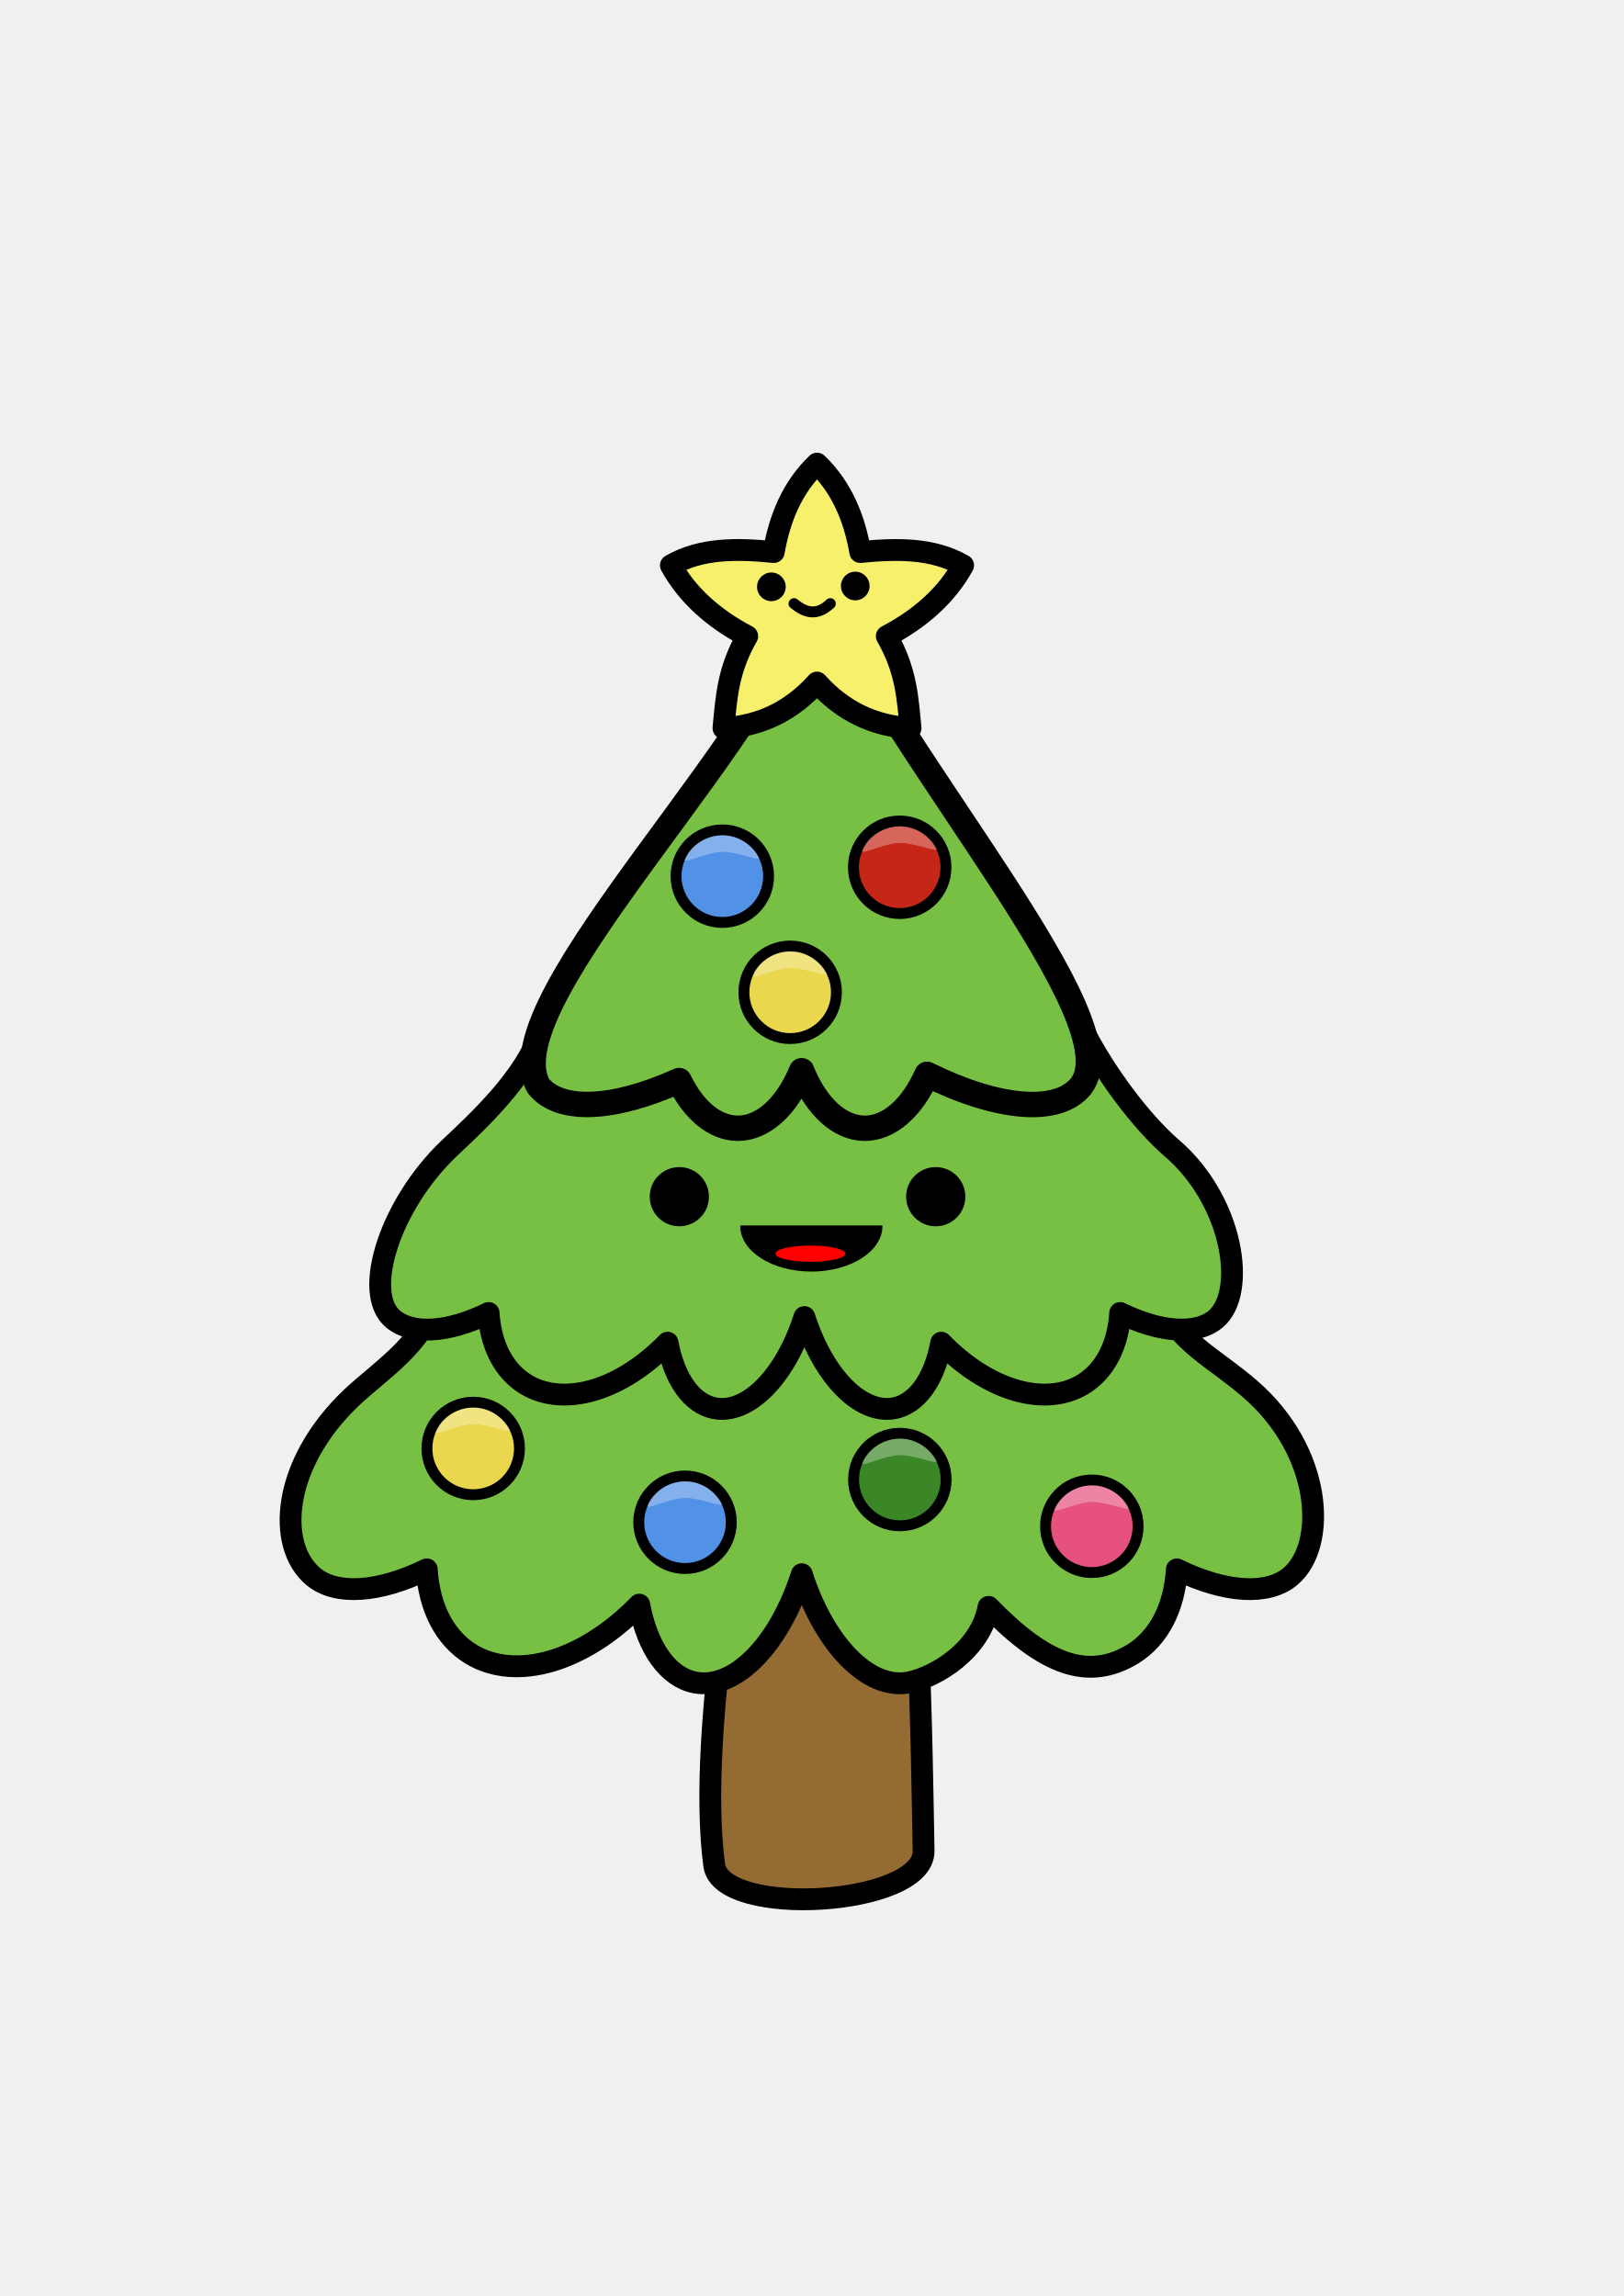
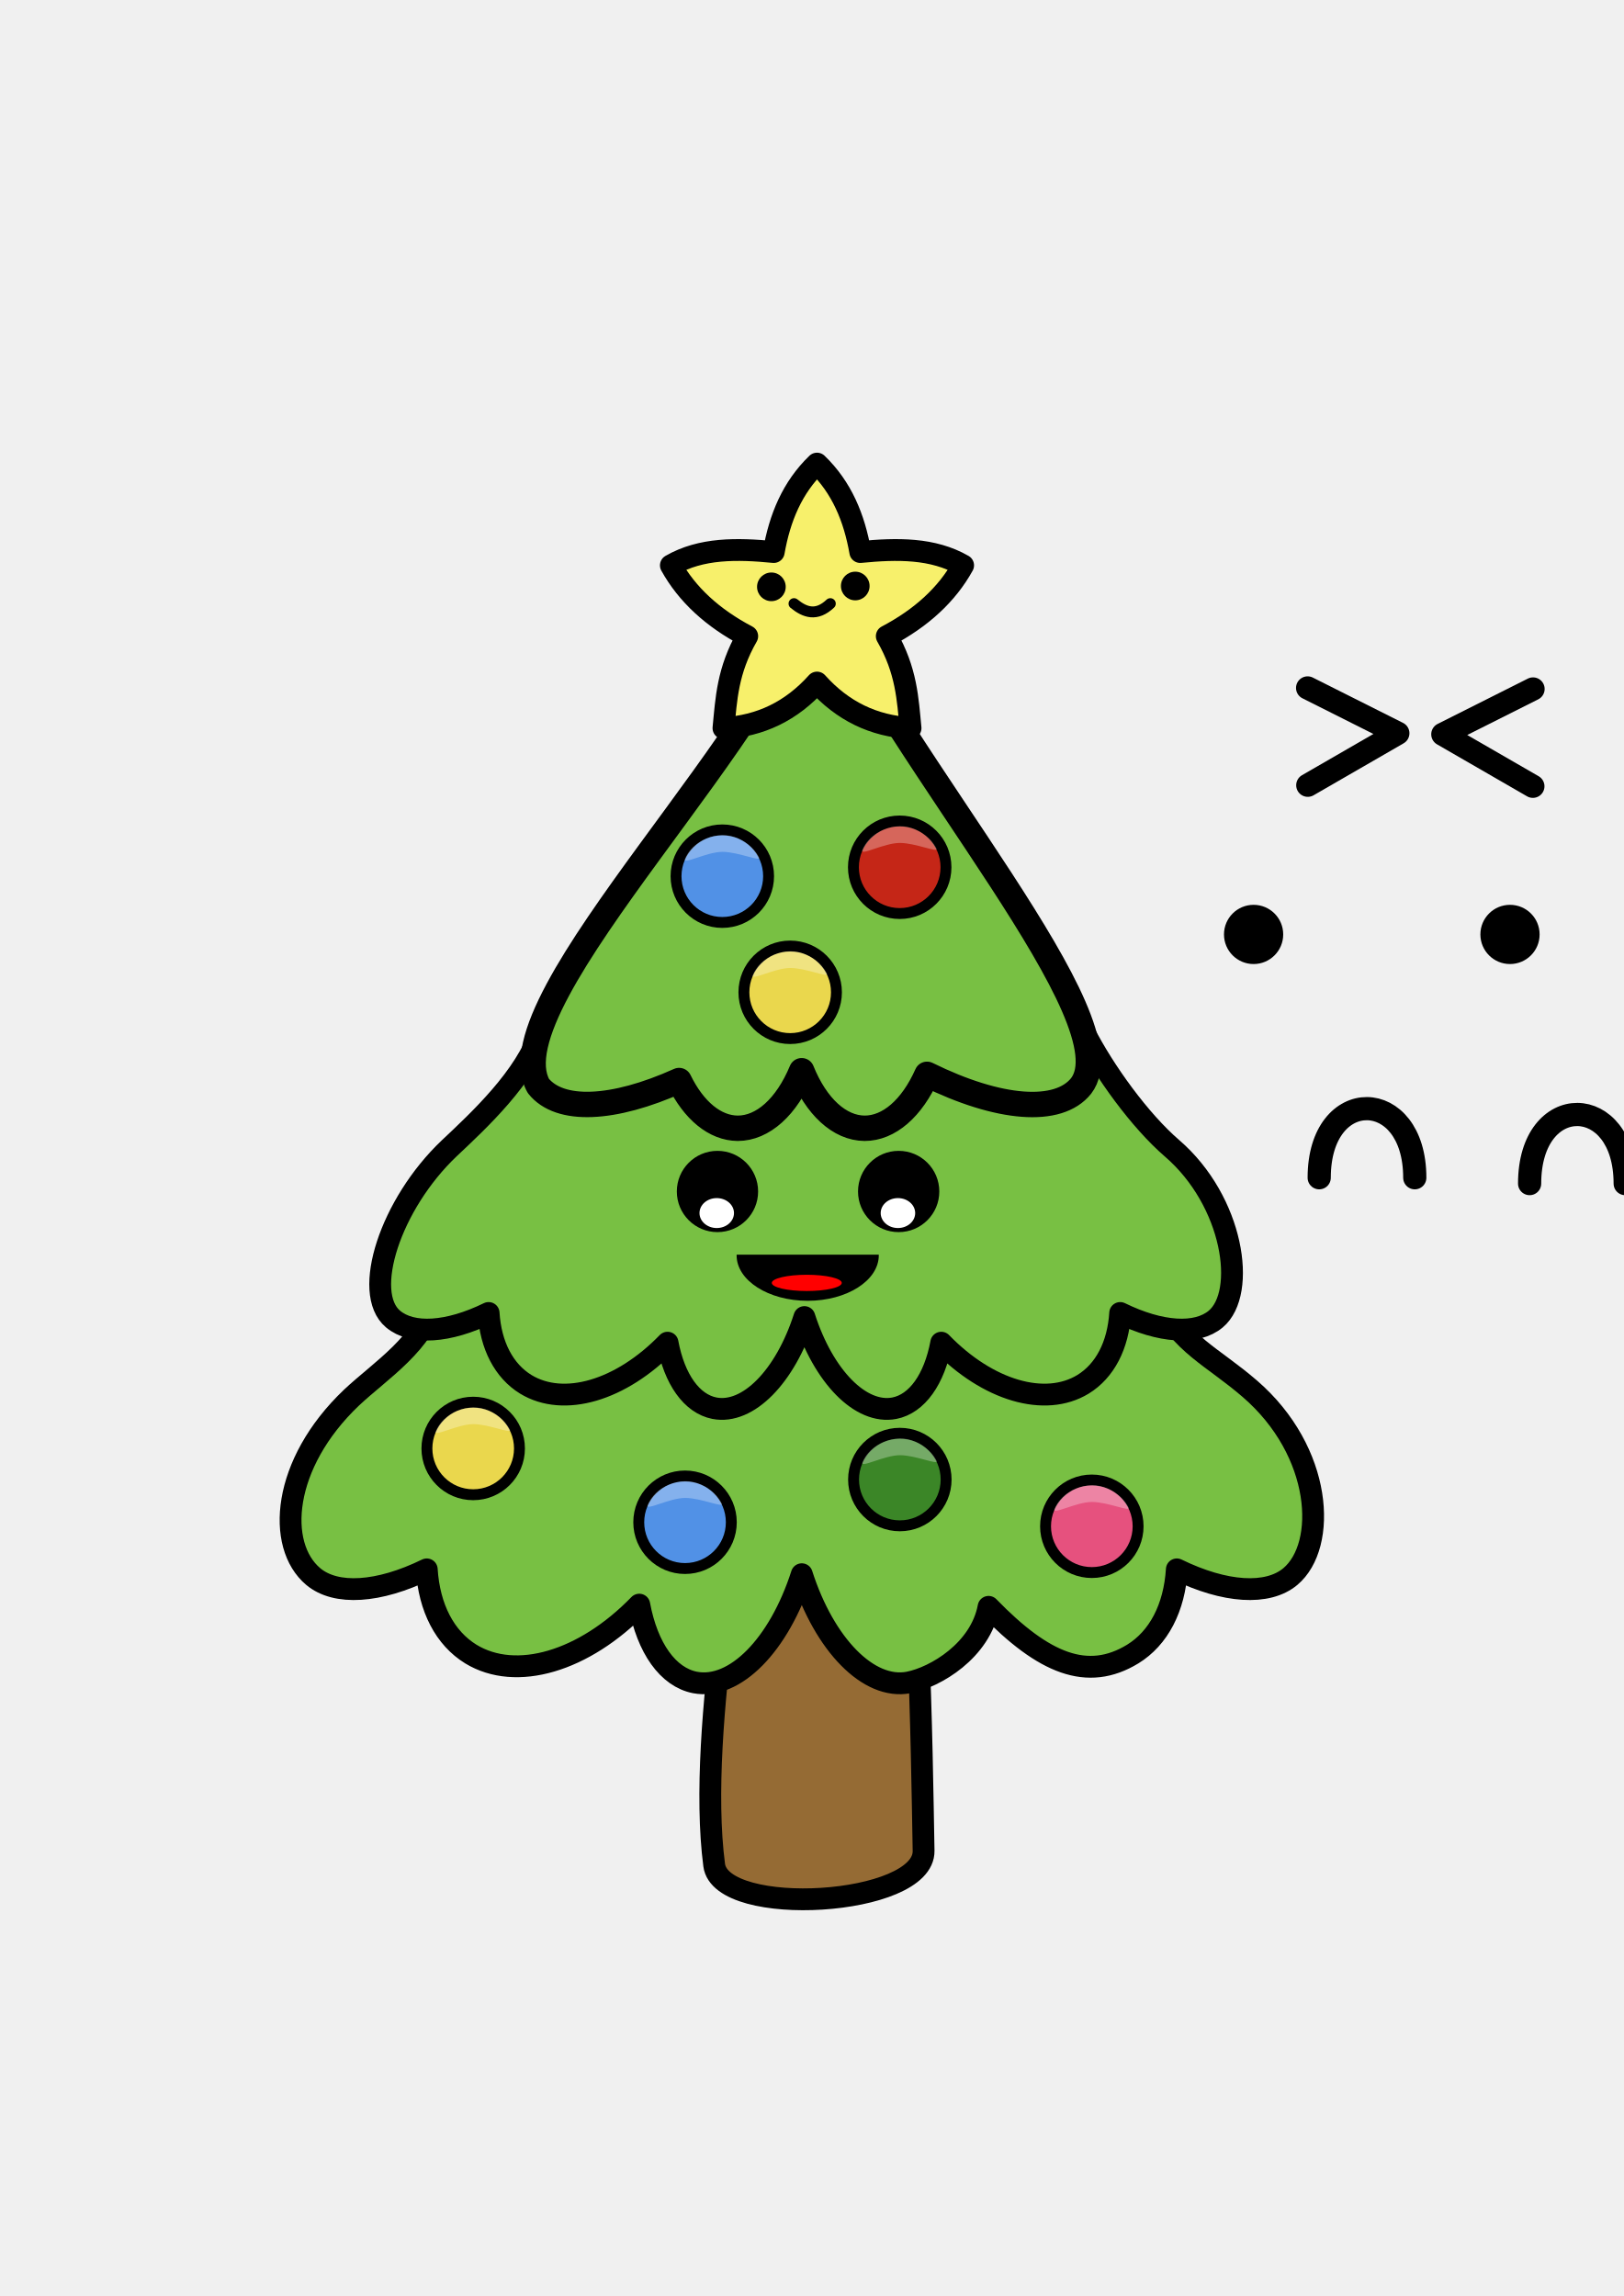
<svg xmlns="http://www.w3.org/2000/svg" width="210mm" height="297mm" viewBox="0 0 744.094 1052.362" id="svg4811" version="1.1">
  <defs id="defs4813" />
  <g id="layer1">
    <path style="fill:#78c043;fill-rule:evenodd;stroke:#000000;stroke-width:10;stroke-linecap:butt;stroke-linejoin:round;stroke-miterlimit:4;stroke-dasharray:none;stroke-opacity:1;fill-opacity:1" d="m 851.094,331.705 c 6.347,25.031 49.909,-1.297 57.818,12.804 38.936,69.425 94.663,8.532 97.119,13.545 13.137,26.806 24.083,31.25 35.023,30.414 15.09,-1.153 38.887,-41.041 38.887,-41.041 0,0 27.697,38.16 40.84,37.938 15.698,-0.264 39.836,-25.537 39.836,-25.537 47.611,24.277 83.882,20.511 97.151,-14.401 1.751,-4.608 38.578,10.176 56.986,-8.672 21.961,-22.486 -18.319,-74.532 -62.124,-108.591 -94.296,-73.317 -281.232,-42.778 -344.462,2.02 -47.513,33.663 -67.517,60.333 -57.074,101.52 z" id="path5374" />
    <path style="fill:#956b34;fill-rule:evenodd;stroke:#000000;stroke-width:10;stroke-linecap:butt;stroke-linejoin:miter;stroke-opacity:1;stroke-miterlimit:4;stroke-dasharray:none;fill-opacity:1" d="m 327.289,854.877 c -8.392,-63.752 15.543,-174.235 14.142,-188.393 -1.737,-17.548 66.961,-12.69 69.701,-4.041 9.988,31.535 11.264,138.782 12.122,185.868 0.464,25.443 -92.758,30.928 -95.965,6.566 z" id="path5535" />
    <path style="fill:#78c043;fill-opacity:1;fill-rule:evenodd;stroke:#000000;stroke-width:10;stroke-linecap:round;stroke-linejoin:round;stroke-miterlimit:4;stroke-dasharray:none;stroke-opacity:1" d="m 199.367,595.356 c -4.869,20.284 -25.006,32.731 -38.247,45.201 -32.015,30.431 -34.586,67.721 -17.579,82.043 10.408,8.732 29.972,7.496 52.029,-3.287 1.109,17.674 8.316,31.514 20.219,38.824 20.71,12.606 51.811,3.473 77.164,-22.658 3.733,20.022 13.211,33.258 25.545,35.674 18.201,3.484 38.524,-17.121 48.938,-49.617 10.413,32.497 30.736,53.103 48.938,49.619 12.335,-2.414 32.925,-14.64 36.659,-34.664 25.353,26.13 45.341,34.251 66.05,21.646 11.903,-7.31 19.111,-21.15 20.221,-38.824 22.056,10.783 41.62,12.02 52.029,3.289 17.007,-14.322 14.854,-57.23 -18.59,-86.084 -17.553,-15.144 -31.028,-19.83 -41.948,-41.162 z" id="path5395" />
    <path id="path5417" d="m 247.828,472.424 c -6.763,21.126 -28.459,41.175 -41.981,53.911 -26.958,25.624 -40.06,66.172 -25.74,78.232 8.764,7.352 25.237,6.311 43.81,-2.768 0.934,14.882 7.003,26.535 17.025,32.691 17.438,10.614 43.626,2.925 64.974,-19.079 3.144,16.859 11.124,28.004 21.509,30.038 15.326,2.934 32.438,-14.416 41.206,-41.779 8.768,27.363 25.88,44.714 41.206,41.78 10.386,-2.033 18.367,-13.178 21.511,-30.038 21.348,22.002 47.535,29.691 64.972,19.077 10.023,-6.155 16.092,-17.809 17.026,-32.691 18.572,9.079 35.045,10.121 43.81,2.769 14.32,-12.059 8.135,-53.936 -20.025,-78.232 -14.78,-12.752 -31.039,-35.236 -40.234,-53.198 z" style="fill:#78c043;fill-opacity:1;fill-rule:evenodd;stroke:#000000;stroke-width:10;stroke-linecap:round;stroke-linejoin:round;stroke-miterlimit:4;stroke-dasharray:none;stroke-opacity:1" />
    <path style="fill:#78c043;fill-opacity:1;fill-rule:evenodd;stroke:#000000;stroke-width:10;stroke-linecap:round;stroke-linejoin:round;stroke-miterlimit:4;stroke-dasharray:none;stroke-opacity:1" d="m 1064.837,-68.888 c -21.121,20.076 -24.147,31.867 -12.928,41.315 6.866,5.76 19.773,4.945 34.324,-2.169 11.856,59.331 99.848,36.609 113.381,1.466 30.353,62.957 104.448,0.471 110.517,-10.207 0,0 29.256,15.193 37.188,10.91 11.444,-12.511 -1.807,-21.239 -22.928,-41.315 -63.125,-51.49 -128.042,-185.154 -128.054,-185.134 -7.308,-6.083 -82.397,150.405 -131.5,185.133 z" id="path5419" />
    <path id="path5423" d="m 1012.758,801.067 c 39.442,-5.523 131.599,-1.869 198.158,10e-4 -38.923,-61.9 -97.764,-186.367 -97.764,-186.367 -35.31,65.887 -64.072,130.939 -100.394,186.366 z" style="fill:#78c043;fill-opacity:1;fill-rule:evenodd;stroke:#000000;stroke-width:8.767;stroke-linecap:round;stroke-linejoin:round;stroke-miterlimit:4;stroke-dasharray:none;stroke-opacity:1" />
    <ellipse style="opacity:1;fill:#78c043;fill-opacity:1;fill-rule:nonzero;stroke:#000000;stroke-width:11.459;stroke-linecap:round;stroke-linejoin:round;stroke-miterlimit:4;stroke-dasharray:none;stroke-opacity:1" id="path5427" cx="713.334" cy="1161.542" rx="109.889" ry="31.273" transform="matrix(0.9180098,-0.3965578,0.3622666,0.9320745,0,0)" />
    <ellipse style="opacity:1;fill:#78c043;fill-opacity:1;fill-rule:nonzero;stroke:#000000;stroke-width:9.48;stroke-linecap:round;stroke-linejoin:round;stroke-miterlimit:4;stroke-dasharray:none;stroke-opacity:1" id="path5429" cx="1083.926" cy="801.121" rx="45.043" ry="55.215" />
    <ellipse transform="matrix(-0.9180098,-0.3965578,-0.3622666,0.9320745,0,0)" ry="30.177" rx="106.037" cy="277.788" cx="-1369.002" id="ellipse5431" style="opacity:1;fill:#78c043;fill-opacity:1;fill-rule:nonzero;stroke:#000000;stroke-width:11.057;stroke-linecap:round;stroke-linejoin:round;stroke-miterlimit:4;stroke-dasharray:none;stroke-opacity:1" />
    <ellipse ry="53.76" rx="45.103" cy="802.636" cx="-1144.074" id="ellipse5433" style="opacity:1;fill:#78c043;fill-opacity:1;fill-rule:nonzero;stroke:#000000;stroke-width:9.361;stroke-linecap:round;stroke-linejoin:round;stroke-miterlimit:4;stroke-dasharray:none;stroke-opacity:1" transform="scale(-1,1)" />
    <path style="fill:#78c043;fill-opacity:1;fill-rule:evenodd;stroke:#000000;stroke-width:8.767;stroke-linecap:round;stroke-linejoin:round;stroke-miterlimit:4;stroke-dasharray:none;stroke-opacity:1" d="M 1584.58 463.271 C 1550.36 527.124 1522.292 590.191 1487.531 644.475 A 31.25 109.895 66.45 0 0 1446.186 691.914 A 31.25 109.895 66.45 0 0 1524.746 690.107 A 45.043 55.215 0 0 0 1555.355 704.908 A 45.043 55.215 0 0 0 1585.203 690.951 A 45.103 53.76 0 0 0 1615.502 704.967 A 45.103 53.76 0 0 0 1646.709 689.938 A 106.043 30.155 23.55 0 0 1724.895 692.428 A 106.043 30.155 23.55 0 0 1677.764 642.207 C 1638.976 578.328 1584.58 463.271 1584.58 463.271 z " id="path5452" />
    <path id="path5471" d="m -317.678,52.846 50,-2.857 15.357,-45.714 0.714,97.857 -40,25 10,-45 z" style="fill:none;fill-rule:evenodd;stroke:#000000;stroke-width:10;stroke-linecap:butt;stroke-linejoin:round;stroke-miterlimit:4;stroke-dasharray:none;stroke-opacity:1" />
    <path style="fill:none;fill-rule:evenodd;stroke:#000000;stroke-width:10;stroke-linecap:round;stroke-linejoin:round;stroke-miterlimit:4;stroke-dasharray:none;stroke-opacity:1" d="m -156.964,215.041 c -10.823,10.948 -16.53,24.881 -19.286,40.536 -16.856,-1.652 -33.272,-1.885 -47.134,6.111 7.404,13.376 19.169,24.135 34.991,32.46 -9.107,15.873 -9.584,28.869 -10.893,42.143 16.903,-0.941 31.163,-7.83 42.679,-20.893" id="path5480" />
    <path id="path6434" d="m 372.92,264.387 c -10.541,65.429 -148.389,193.622 -126.193,233.351 9.705,12.141 34.096,11.204 64.483,-2.477 6.74,13.843 16.515,21.809 26.848,21.878 11.528,0.017 22.422,-9.788 29.318,-26.384 6.672,16.517 17.385,26.312 28.857,26.384 11.115,0.011 21.665,-9.114 28.598,-24.732 33.045,16.312 60.224,18.365 70.605,5.331 C 518.524,467.665 415.399,353.859 372.92,264.387 Z" style="fill:#78c043;fill-opacity:1;fill-rule:evenodd;stroke:#000000;stroke-width:11.634;stroke-linecap:round;stroke-linejoin:round;stroke-miterlimit:4;stroke-dasharray:none;stroke-opacity:1" />
    <path id="path5486" style="fill:#f7f06b;fill-opacity:1;fill-rule:evenodd;stroke:#000000;stroke-width:10;stroke-linecap:round;stroke-linejoin:round;stroke-miterlimit:4;stroke-dasharray:none;stroke-opacity:1" d="m 394.24,253.024 c 16.856,-1.652 33.272,-1.885 47.134,6.111 -7.404,13.376 -19.169,24.135 -34.991,32.46 9.107,15.873 9.584,28.869 10.893,42.143 -16.903,-0.941 -31.163,-7.83 -42.867,-20.893 -11.705,13.063 -25.964,19.951 -42.867,20.893 1.309,-13.274 1.786,-26.27 10.893,-42.143 -15.822,-8.325 -27.587,-19.085 -34.991,-32.46 13.862,-7.996 30.278,-7.764 47.134,-6.111 2.755,-15.655 8.463,-29.587 19.832,-40.536 11.369,10.948 17.076,24.881 19.832,40.536 z" />
    <circle style="opacity:1;fill:#000000;fill-opacity:1;fill-rule:nonzero;stroke:none;stroke-width:10;stroke-linecap:round;stroke-linejoin:round;stroke-miterlimit:4;stroke-dasharray:none;stroke-opacity:1" id="path5494" cx="353.502" cy="268.971" r="6.566" />
    <circle r="6.566" cy="268.592" cx="-391.938" id="circle5509" style="opacity:1;fill:#000000;fill-opacity:1;fill-rule:nonzero;stroke:none;stroke-width:10;stroke-linecap:round;stroke-linejoin:round;stroke-miterlimit:4;stroke-dasharray:none;stroke-opacity:1" transform="scale(-1,1)" />
    <path style="fill:none;fill-opacity:1;fill-rule:evenodd;stroke:#000000;stroke-width:5;stroke-linecap:round;stroke-linejoin:miter;stroke-miterlimit:4;stroke-dasharray:none;stroke-opacity:1" d="m 363.87,276.673 c 5.007,4.053 10.298,5.97 16.641,0" id="path5521" />
    <path id="path5537" d="m 900.791,248.567 c 4.909,19.362 38.607,-1.004 44.725,9.905 30.119,53.704 73.226,6.6 75.127,10.478 10.162,20.736 18.629,24.173 27.092,23.527 11.673,-0.892 30.081,-31.747 30.081,-31.747 0,0 21.425,29.518 31.592,29.347 12.143,-0.205 30.815,-19.754 30.815,-19.754 36.83,18.78 64.886,15.866 75.151,-11.14 1.355,-3.564 29.842,7.871 44.081,-6.708 16.988,-17.394 -14.171,-57.654 -48.056,-84.001 -72.942,-56.714 -217.547,-33.091 -266.458,1.563 -36.753,26.04 -52.228,46.671 -44.149,78.531 z" style="fill:#78c043;fill-rule:evenodd;stroke:#000000;stroke-width:10;stroke-linecap:butt;stroke-linejoin:round;stroke-miterlimit:4;stroke-dasharray:none;stroke-opacity:1;fill-opacity:1" />
    <path style="fill:#78c043;fill-rule:evenodd;stroke:#000000;stroke-width:10;stroke-linecap:butt;stroke-linejoin:round;stroke-miterlimit:4;stroke-dasharray:none;stroke-opacity:1;fill-opacity:1" d="m 951.29,179.852 c 3.494,13.78 27.477,-0.714 31.831,7.049 21.435,38.221 52.115,4.697 53.467,7.457 7.232,14.758 13.258,17.204 19.281,16.744 8.308,-0.635 21.409,-22.594 21.409,-22.594 0,0 15.248,21.008 22.484,20.886 8.642,-0.146 21.931,-14.059 21.931,-14.059 26.212,13.365 46.179,11.292 53.485,-7.928 0.964,-2.537 21.238,5.602 31.373,-4.774 12.091,-12.379 -10.085,-41.032 -34.202,-59.783 -51.913,-40.363 -154.827,-23.551 -189.638,1.112 -26.157,18.532 -37.17,33.215 -31.421,55.89 z" id="path5539" />
    <g id="g6311" transform="translate(368.5714,134.2857)">
      <circle style="opacity:1;fill:#5191e6;fill-opacity:1;fill-rule:nonzero;stroke:#000000;stroke-width:5;stroke-linecap:round;stroke-linejoin:round;stroke-miterlimit:4;stroke-dasharray:none;stroke-opacity:1" id="circle5551" cx="-663.214" cy="349.862" r="21.208" />
      <path id="path5555" d="m -646.373,341.291 c 1.071,2.182 -9.536,-2.58 -16.784,-2.58 -7.248,0 -18.408,6.22 -17.169,3.219 2.73,-6.611 10.166,-10.872 17.414,-10.872 7.248,0 13.982,5.025 16.539,10.233 z" style="opacity:1;fill:#ffffff;fill-opacity:0.294;fill-rule:nonzero;stroke:none;stroke-width:5;stroke-linecap:round;stroke-linejoin:round;stroke-miterlimit:4;stroke-dasharray:none;stroke-opacity:1" />
    </g>
    <g id="g6289" transform="translate(368.5714,134.2857)">
      <circle r="21.208" cy="349.862" cx="-592.756" id="circle6171" style="opacity:1;fill:#ea5a4d;fill-opacity:1;fill-rule:nonzero;stroke:#000000;stroke-width:5;stroke-linecap:round;stroke-linejoin:round;stroke-miterlimit:4;stroke-dasharray:none;stroke-opacity:1" />
      <path style="opacity:1;fill:#ffffff;fill-opacity:0.294;fill-rule:nonzero;stroke:none;stroke-width:5;stroke-linecap:round;stroke-linejoin:round;stroke-miterlimit:4;stroke-dasharray:none;stroke-opacity:1" d="m -575.915,341.291 c 1.071,2.182 -9.536,-2.58 -16.784,-2.58 -7.248,0 -18.408,6.22 -17.169,3.219 2.73,-6.611 10.166,-10.872 17.414,-10.872 7.248,0 13.982,5.025 16.539,10.233 z" id="path6173" />
    </g>
    <g id="g6321" transform="translate(368.5714,134.2857)">
      <circle style="opacity:1;fill:#ead74d;fill-opacity:1;fill-rule:nonzero;stroke:#000000;stroke-width:5;stroke-linecap:round;stroke-linejoin:round;stroke-miterlimit:4;stroke-dasharray:none;stroke-opacity:1" id="circle6177" cx="-528.864" cy="349.61" r="21.208" />
      <path id="path6179" d="m -512.023,341.039 c 1.071,2.182 -9.536,-2.58 -16.784,-2.58 -7.248,0 -18.408,6.22 -17.169,3.219 2.73,-6.611 10.166,-10.872 17.414,-10.872 7.248,0 13.982,5.025 16.539,10.233 z" style="opacity:1;fill:#ffffff;fill-opacity:0.294;fill-rule:nonzero;stroke:none;stroke-width:5;stroke-linecap:round;stroke-linejoin:round;stroke-miterlimit:4;stroke-dasharray:none;stroke-opacity:1" />
    </g>
    <g id="g6337" transform="translate(368.5714,134.2857)">
      <circle r="21.208" cy="422.341" cx="-629.374" id="circle6191" style="opacity:1;fill:#e6517e;fill-opacity:1;fill-rule:nonzero;stroke:#000000;stroke-width:5;stroke-linecap:round;stroke-linejoin:round;stroke-miterlimit:4;stroke-dasharray:none;stroke-opacity:1" />
      <path style="opacity:1;fill:#ffffff;fill-opacity:0.294;fill-rule:nonzero;stroke:none;stroke-width:5;stroke-linecap:round;stroke-linejoin:round;stroke-miterlimit:4;stroke-dasharray:none;stroke-opacity:1" d="m -612.533,413.77 c 1.071,2.182 -9.536,-2.58 -16.784,-2.58 -7.248,0 -18.408,6.22 -17.169,3.219 2.73,-6.611 10.166,-10.872 17.414,-10.872 7.248,0 13.982,5.025 16.539,10.233 z" id="path6193" />
    </g>
    <g id="g6347" transform="translate(368.5714,134.2857)">
      <circle r="21.208" cy="423.856" cx="-544.774" id="circle6207" style="opacity:1;fill:#3b8627;fill-opacity:1;fill-rule:nonzero;stroke:#000000;stroke-width:5;stroke-linecap:round;stroke-linejoin:round;stroke-miterlimit:4;stroke-dasharray:none;stroke-opacity:1" />
      <path style="opacity:1;fill:#ffffff;fill-opacity:0.294;fill-rule:nonzero;stroke:none;stroke-width:5;stroke-linecap:round;stroke-linejoin:round;stroke-miterlimit:4;stroke-dasharray:none;stroke-opacity:1" d="m -527.933,415.285 c 1.071,2.182 -9.536,-2.58 -16.784,-2.58 -7.248,0 -18.408,6.22 -17.169,3.219 2.73,-6.611 10.166,-10.872 17.414,-10.872 7.248,0 13.982,5.025 16.539,10.233 z" id="path6209" />
    </g>
    <g id="g6301" transform="translate(368.5714,134.2857)">
      <circle style="opacity:1;fill:#c52617;fill-opacity:1;fill-rule:nonzero;stroke:#000000;stroke-width:5;stroke-linecap:round;stroke-linejoin:round;stroke-miterlimit:4;stroke-dasharray:none;stroke-opacity:1" id="circle6295" cx="-592.756" cy="349.862" r="21.208" />
      <path id="path6297" d="m -575.915,341.291 c 1.071,2.182 -9.536,-2.58 -16.784,-2.58 -7.248,0 -18.408,6.22 -17.169,3.219 2.73,-6.611 10.166,-10.872 17.414,-10.872 7.248,0 13.982,5.025 16.539,10.233 z" style="opacity:1;fill:#ffffff;fill-opacity:0.294;fill-rule:nonzero;stroke:none;stroke-width:5;stroke-linecap:round;stroke-linejoin:round;stroke-miterlimit:4;stroke-dasharray:none;stroke-opacity:1" />
    </g>
    <g id="g6305" transform="translate(1005.063,47.64538)">
      <circle r="21.208" cy="349.862" cx="-592.756" id="circle6307" style="opacity:1;fill:#c52617;fill-opacity:1;fill-rule:nonzero;stroke:#000000;stroke-width:5;stroke-linecap:round;stroke-linejoin:round;stroke-miterlimit:4;stroke-dasharray:none;stroke-opacity:1" />
      <path style="opacity:1;fill:#ffffff;fill-opacity:0.294;fill-rule:nonzero;stroke:none;stroke-width:5;stroke-linecap:round;stroke-linejoin:round;stroke-miterlimit:4;stroke-dasharray:none;stroke-opacity:1" d="m -575.915,341.291 c 1.071,2.182 -9.536,-2.58 -16.784,-2.58 -7.248,0 -18.408,6.22 -17.169,3.219 2.73,-6.611 10.166,-10.872 17.414,-10.872 7.248,0 13.982,5.025 16.539,10.233 z" id="path6309" />
    </g>
    <g id="g6315" transform="translate(994.2288,51.7306)">
      <circle r="21.208" cy="349.862" cx="-663.214" id="circle6317" style="opacity:1;fill:#5191e6;fill-opacity:1;fill-rule:nonzero;stroke:#000000;stroke-width:5;stroke-linecap:round;stroke-linejoin:round;stroke-miterlimit:4;stroke-dasharray:none;stroke-opacity:1" />
      <path style="opacity:1;fill:#ffffff;fill-opacity:0.294;fill-rule:nonzero;stroke:none;stroke-width:5;stroke-linecap:round;stroke-linejoin:round;stroke-miterlimit:4;stroke-dasharray:none;stroke-opacity:1" d="m -646.373,341.291 c 1.071,2.182 -9.536,-2.58 -16.784,-2.58 -7.248,0 -18.408,6.22 -17.169,3.219 2.73,-6.611 10.166,-10.872 17.414,-10.872 7.248,0 13.982,5.025 16.539,10.233 z" id="path6319" />
    </g>
    <g id="g6325" transform="translate(890.9804,105.2092)">
      <circle r="21.208" cy="349.61" cx="-528.864" id="circle6327" style="opacity:1;fill:#ead74d;fill-opacity:1;fill-rule:nonzero;stroke:#000000;stroke-width:5;stroke-linecap:round;stroke-linejoin:round;stroke-miterlimit:4;stroke-dasharray:none;stroke-opacity:1" />
      <path style="opacity:1;fill:#ffffff;fill-opacity:0.294;fill-rule:nonzero;stroke:none;stroke-width:5;stroke-linecap:round;stroke-linejoin:round;stroke-miterlimit:4;stroke-dasharray:none;stroke-opacity:1" d="m -512.023,341.039 c 1.071,2.182 -9.536,-2.58 -16.784,-2.58 -7.248,0 -18.408,6.22 -17.169,3.219 2.73,-6.611 10.166,-10.872 17.414,-10.872 7.248,0 13.982,5.025 16.539,10.233 z" id="path6329" />
    </g>
    <g id="g6331" transform="translate(977.1429,347.8571)">
      <circle r="21.208" cy="349.862" cx="-663.214" id="circle6333" style="opacity:1;fill:#5191e6;fill-opacity:1;fill-rule:nonzero;stroke:#000000;stroke-width:5;stroke-linecap:round;stroke-linejoin:round;stroke-miterlimit:4;stroke-dasharray:none;stroke-opacity:1" />
      <path style="opacity:1;fill:#ffffff;fill-opacity:0.294;fill-rule:nonzero;stroke:none;stroke-width:5;stroke-linecap:round;stroke-linejoin:round;stroke-miterlimit:4;stroke-dasharray:none;stroke-opacity:1" d="m -646.373,341.291 c 1.071,2.182 -9.536,-2.58 -16.784,-2.58 -7.248,0 -18.408,6.22 -17.169,3.219 2.73,-6.611 10.166,-10.872 17.414,-10.872 7.248,0 13.982,5.025 16.539,10.233 z" id="path6335" />
    </g>
    <g id="g6341" transform="translate(1129.725,277.2234)">
      <circle style="opacity:1;fill:#e6517e;fill-opacity:1;fill-rule:nonzero;stroke:#000000;stroke-width:5;stroke-linecap:round;stroke-linejoin:round;stroke-miterlimit:4;stroke-dasharray:none;stroke-opacity:1" id="circle6343" cx="-629.374" cy="422.341" r="21.208" />
      <path id="path6345" d="m -612.533,413.77 c 1.071,2.182 -9.536,-2.58 -16.784,-2.58 -7.248,0 -18.408,6.22 -17.169,3.219 2.73,-6.611 10.166,-10.872 17.414,-10.872 7.248,0 13.982,5.025 16.539,10.233 z" style="opacity:1;fill:#ffffff;fill-opacity:0.294;fill-rule:nonzero;stroke:none;stroke-width:5;stroke-linecap:round;stroke-linejoin:round;stroke-miterlimit:4;stroke-dasharray:none;stroke-opacity:1" />
    </g>
    <g id="g6351" transform="translate(957.1429,254.2857)">
      <circle style="opacity:1;fill:#3b8627;fill-opacity:1;fill-rule:nonzero;stroke:#000000;stroke-width:5;stroke-linecap:round;stroke-linejoin:round;stroke-miterlimit:4;stroke-dasharray:none;stroke-opacity:1" id="circle6353" cx="-544.774" cy="423.856" r="21.208" />
      <path id="path6355" d="m -527.933,415.285 c 1.071,2.182 -9.536,-2.58 -16.784,-2.58 -7.248,0 -18.408,6.22 -17.169,3.219 2.73,-6.611 10.166,-10.872 17.414,-10.872 7.248,0 13.982,5.025 16.539,10.233 z" style="opacity:1;fill:#ffffff;fill-opacity:0.294;fill-rule:nonzero;stroke:none;stroke-width:5;stroke-linecap:round;stroke-linejoin:round;stroke-miterlimit:4;stroke-dasharray:none;stroke-opacity:1" />
    </g>
    <g id="g6357" transform="translate(745.7143,314.2857)">
      <circle r="21.208" cy="349.61" cx="-528.864" id="circle6359" style="opacity:1;fill:#ead74d;fill-opacity:1;fill-rule:nonzero;stroke:#000000;stroke-width:5;stroke-linecap:round;stroke-linejoin:round;stroke-miterlimit:4;stroke-dasharray:none;stroke-opacity:1" />
      <path style="opacity:1;fill:#ffffff;fill-opacity:0.294;fill-rule:nonzero;stroke:none;stroke-width:5;stroke-linecap:round;stroke-linejoin:round;stroke-miterlimit:4;stroke-dasharray:none;stroke-opacity:1" d="m -512.023,341.039 c 1.071,2.182 -9.536,-2.58 -16.784,-2.58 -7.248,0 -18.408,6.22 -17.169,3.219 2.73,-6.611 10.166,-10.872 17.414,-10.872 7.248,0 13.982,5.025 16.539,10.233 z" id="path6361" />
    </g>
-     <path style="opacity:1;fill:#000000;fill-opacity:1;fill-rule:nonzero;stroke:none;stroke-width:5;stroke-linecap:round;stroke-linejoin:round;stroke-miterlimit:4;stroke-dasharray:none;stroke-opacity:1" d="m 339.266,561.674 a 32.577,20.834 0 0 0 -0.025,0.314 32.577,20.834 0 0 0 32.576,20.834 32.577,20.834 0 0 0 32.578,-20.834 32.577,20.834 0 0 0 -0.018,-0.314 l -65.111,0 z" id="path6373" />
+     <path style="opacity:1;fill:#000000;fill-opacity:1;fill-rule:nonzero;stroke:none;stroke-width:5;stroke-linecap:round;stroke-linejoin:round;stroke-miterlimit:4;stroke-dasharray:none;stroke-opacity:1" d="m 337.592,575.067 a 32.577,20.834 0 0 0 -0.025,0.314 32.577,20.834 0 0 0 32.576,20.834 32.577,20.834 0 0 0 32.578,-20.834 32.577,20.834 0 0 0 -0.018,-0.314 h -65.111 z" id="path6373" />
    <ellipse ry="20.834" rx="32.577" cy="626.882" cx="926.771" id="ellipse6375" style="opacity:1;fill:#000000;fill-opacity:1;fill-rule:nonzero;stroke:none;stroke-width:5;stroke-linecap:round;stroke-linejoin:round;stroke-miterlimit:4;stroke-dasharray:none;stroke-opacity:1" />
-     <ellipse style="opacity:1;fill:#ff0000;fill-opacity:1;fill-rule:nonzero;stroke:none;stroke-width:5;stroke-linecap:round;stroke-linejoin:round;stroke-miterlimit:4;stroke-dasharray:none;stroke-opacity:1" id="path6384" cx="371.397" cy="574.616" rx="16.036" ry="3.725" />
-     <circle style="opacity:1;fill:#000000;fill-opacity:1;fill-rule:nonzero;stroke:none;stroke-width:5;stroke-linecap:round;stroke-linejoin:round;stroke-miterlimit:4;stroke-dasharray:none;stroke-opacity:1" id="path6386" cx="311.317" cy="548.495" r="13.571" />
-     <circle r="13.571" cy="548.495" cx="428.817" id="circle6388" style="opacity:1;fill:#000000;fill-opacity:1;fill-rule:nonzero;stroke:none;stroke-width:5;stroke-linecap:round;stroke-linejoin:round;stroke-miterlimit:4;stroke-dasharray:none;stroke-opacity:1" />
+     <ellipse style="opacity:1;fill:#ff0000;fill-opacity:1;fill-rule:nonzero;stroke:none;stroke-width:5;stroke-linecap:round;stroke-linejoin:round;stroke-miterlimit:4;stroke-dasharray:none;stroke-opacity:1" id="path6384" cx="369.723" cy="588.009" rx="16.036" ry="3.725" />
+     <circle style="opacity:1;fill:#000000;fill-opacity:1;fill-rule:nonzero;stroke:none;stroke-width:5;stroke-linecap:round;stroke-linejoin:round;stroke-miterlimit:4;stroke-dasharray:none;stroke-opacity:1" id="path6386" cx="574.486" cy="428.294" r="13.571" />
+     <circle r="13.571" cy="428.294" cx="691.986" id="circle6388" style="opacity:1;fill:#000000;fill-opacity:1;fill-rule:nonzero;stroke:none;stroke-width:5;stroke-linecap:round;stroke-linejoin:round;stroke-miterlimit:4;stroke-dasharray:none;stroke-opacity:1" />
    <path style="fill:#78c043;fill-opacity:1;fill-rule:evenodd;stroke:#000000;stroke-width:8.767;stroke-linecap:round;stroke-linejoin:round;stroke-miterlimit:4;stroke-dasharray:none;stroke-opacity:1" d="m 1467.043,192.496 c 39.442,-5.523 131.599,-1.869 198.158,0.001 C 1626.279,130.597 1567.438,6.13 1567.438,6.13 1532.128,72.017 1503.366,137.068 1467.043,192.496 Z" id="path6406" />
    <ellipse style="opacity:1;fill:none;fill-opacity:1;fill-rule:nonzero;stroke:#000000;stroke-width:10;stroke-linecap:round;stroke-linejoin:round;stroke-miterlimit:4;stroke-dasharray:none;stroke-opacity:1" id="path6410" cx="1068.742" cy="-1108.769" rx="38.601" ry="94.315" transform="matrix(0.6215467,0.7833771,-0.7833771,0.6215467,0,0)" />
    <ellipse transform="matrix(0.9999962,0.00275151,-0.00928258,0.9999569,0,0)" ry="54.668" rx="41.095" cy="174.594" cx="1528.055" id="ellipse6412" style="opacity:1;fill:none;fill-opacity:1;fill-rule:nonzero;stroke:#000000;stroke-width:10;stroke-linecap:round;stroke-linejoin:round;stroke-miterlimit:4;stroke-dasharray:none;stroke-opacity:1" />
    <ellipse transform="matrix(-0.6215467,0.7833771,0.7833771,0.6215467,0,0)" ry="94.315" rx="38.601" cy="1344.545" cx="-877.765" id="ellipse6414" style="opacity:1;fill:none;fill-opacity:1;fill-rule:nonzero;stroke:#000000;stroke-width:10;stroke-linecap:round;stroke-linejoin:round;stroke-miterlimit:4;stroke-dasharray:none;stroke-opacity:1" />
    <ellipse style="opacity:1;fill:none;fill-opacity:1;fill-rule:nonzero;stroke:#000000;stroke-width:10;stroke-linecap:round;stroke-linejoin:round;stroke-miterlimit:4;stroke-dasharray:none;stroke-opacity:1" id="ellipse6416" cx="-1603.592" cy="183.211" rx="41.095" ry="54.668" transform="matrix(-0.9999962,0.00275151,0.00928258,0.9999569,0,0)" />
    <path style="fill:#78c043;fill-opacity:1;fill-rule:evenodd;stroke:#000000;stroke-width:8.767;stroke-linecap:round;stroke-linejoin:round;stroke-miterlimit:4;stroke-dasharray:none;stroke-opacity:1" d="M 1840.18 177.855 C 1820.053 215.411 1802.051 252.688 1783.566 288.072 A 38.601 94.315 51.571 0 0 1781.605 289.564 A 38.601 94.315 51.571 0 0 1731.715 378.424 A 38.601 94.315 51.571 0 0 1787.139 376.295 A 31.013 55.299 0.482 0 0 1810.215 395.1 A 31.013 55.299 0.482 0 0 1835.414 372.422 A 31.013 55.299 0.482 0 0 1860.217 395.1 A 31.013 55.299 0.482 0 0 1884.797 373.842 A 94.315 38.601 38.429 0 0 1945.482 378.424 A 94.315 38.601 38.429 0 0 1896.178 290.043 C 1866.868 234.281 1840.18 177.855 1840.18 177.855 z " id="path6421" />
    <g transform="translate(368.5714,134.2857)" id="g6508">
      <circle r="21.208" cy="349.862" cx="-663.214" id="circle6510" style="opacity:1;fill:#5191e6;fill-opacity:1;fill-rule:nonzero;stroke:#000000;stroke-width:5;stroke-linecap:round;stroke-linejoin:round;stroke-miterlimit:4;stroke-dasharray:none;stroke-opacity:1" />
      <path style="opacity:1;fill:#ffffff;fill-opacity:0.294;fill-rule:nonzero;stroke:none;stroke-width:5;stroke-linecap:round;stroke-linejoin:round;stroke-miterlimit:4;stroke-dasharray:none;stroke-opacity:1" d="m -646.373,341.291 c 1.071,2.182 -9.536,-2.58 -16.784,-2.58 -7.248,0 -18.408,6.22 -17.169,3.219 2.73,-6.611 10.166,-10.872 17.414,-10.872 7.248,0 13.982,5.025 16.539,10.233 z" id="path6512" />
    </g>
    <circle r="21.208" cy="385.577" cx="-315.357" id="circle6518" style="opacity:1;fill:#5191e6;fill-opacity:1;fill-rule:nonzero;stroke:#000000;stroke-width:5;stroke-linecap:round;stroke-linejoin:round;stroke-miterlimit:4;stroke-dasharray:none;stroke-opacity:1" />
    <path style="opacity:1;fill:#ffffff;fill-opacity:0.294;fill-rule:nonzero;stroke:none;stroke-width:5;stroke-linecap:round;stroke-linejoin:round;stroke-miterlimit:4;stroke-dasharray:none;stroke-opacity:1" d="m -298.516,377.006 c 1.071,2.182 -9.536,-2.58 -16.784,-2.58 -7.248,0 -18.408,6.22 -17.169,3.219 2.73,-6.611 10.166,-10.872 17.414,-10.872 7.248,0 13.982,5.025 16.539,10.233 z" id="path6520" />
+     <g transform="matrix(3.543307,0,0,3.543307,1049.672,-2.010643)" id="g4623">
+       <path style="fill:none;stroke:#000000;stroke-width:3;stroke-linecap:round;stroke-linejoin:round;stroke-miterlimit:4;stroke-dasharray:none;stroke-opacity:1" d="m -125.623,152.915 c 0,-12.003 12.361,-11.836 12.361,0" id="path4547" />
+       <path id="path4549" d="m -98.409,153.671 c 0,-12.003 12.361,-11.836 12.361,0" style="fill:none;stroke:#000000;stroke-width:3;stroke-linecap:round;stroke-linejoin:round;stroke-miterlimit:4;stroke-dasharray:none;stroke-opacity:1" />
+     </g>
+     <g transform="matrix(3.543307,0,0,3.543307,1022.815,240.6128)" id="g4637">
+       <path id="path4499" d="m -119.542,21.082 11.668,5.863 -11.646,6.724" style="fill:none;stroke:#000000;stroke-width:3;stroke-linecap:round;stroke-linejoin:round;stroke-miterlimit:4;stroke-dasharray:none;stroke-opacity:1" />
+       <path style="fill:none;stroke:#000000;stroke-width:3;stroke-linecap:round;stroke-linejoin:round;stroke-miterlimit:4;stroke-dasharray:none;stroke-opacity:1" d="m -90.387,21.216 -11.668,5.863 11.646,6.724" id="path4501" />
+     </g>
+     <g transform="matrix(0.4983364,0,0,0.4983364,166.8486,345.6183)" id="g4216">
+       <circle r="37.376" cy="402.326" cx="324.973" id="path4789" style="fill:#000000;fill-opacity:1;stroke:none;stroke-width:10;stroke-miterlimit:4;stroke-dasharray:none;stroke-opacity:1" />
+       <ellipse ry="13.768" rx="15.862" cy="422.177" cx="324.305" id="path4795" style="fill:#ffffff;fill-opacity:1;stroke:none;stroke-width:10;stroke-miterlimit:4;stroke-dasharray:none;stroke-opacity:1" />
+     </g>
+     <g id="g252" transform="matrix(0.4983364,0,0,0.4983364,249.8844,345.6183)">
+       <circle style="fill:#000000;fill-opacity:1;stroke:none;stroke-width:10;stroke-miterlimit:4;stroke-dasharray:none;stroke-opacity:1" id="circle248" cx="324.973" cy="402.326" r="37.376" />
+       <ellipse style="fill:#ffffff;fill-opacity:1;stroke:none;stroke-width:10;stroke-miterlimit:4;stroke-dasharray:none;stroke-opacity:1" id="ellipse250" cx="324.305" cy="422.177" rx="15.862" ry="13.768" />
+     </g>
  </g>
</svg>
